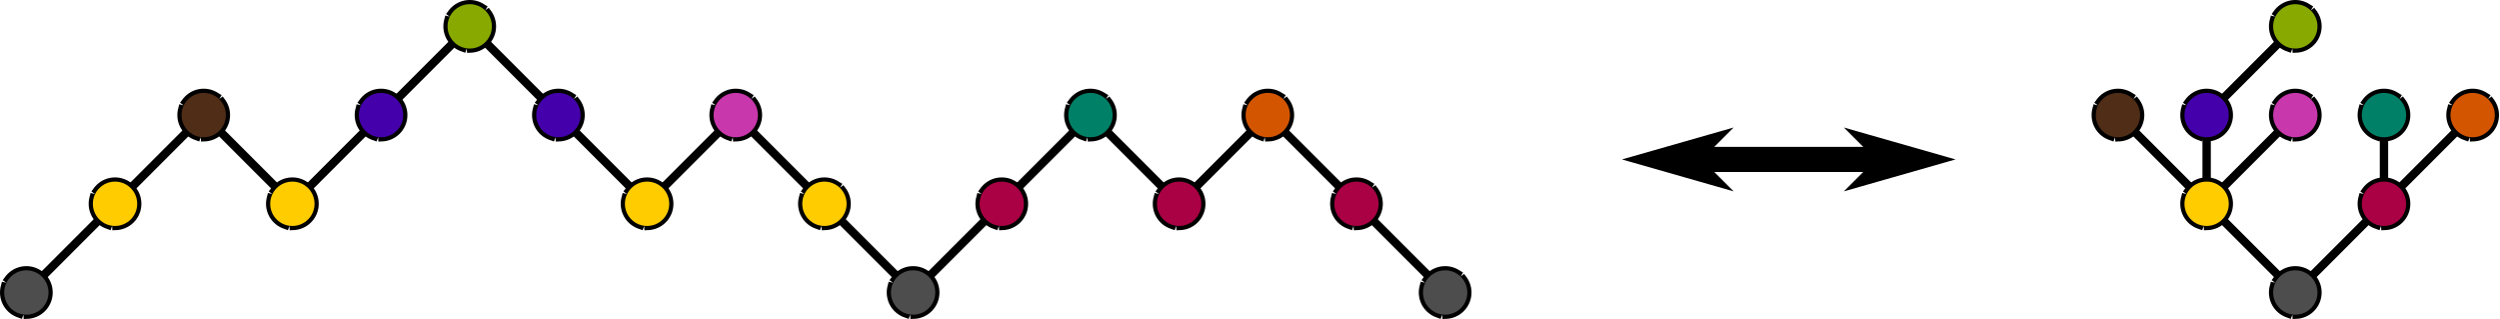
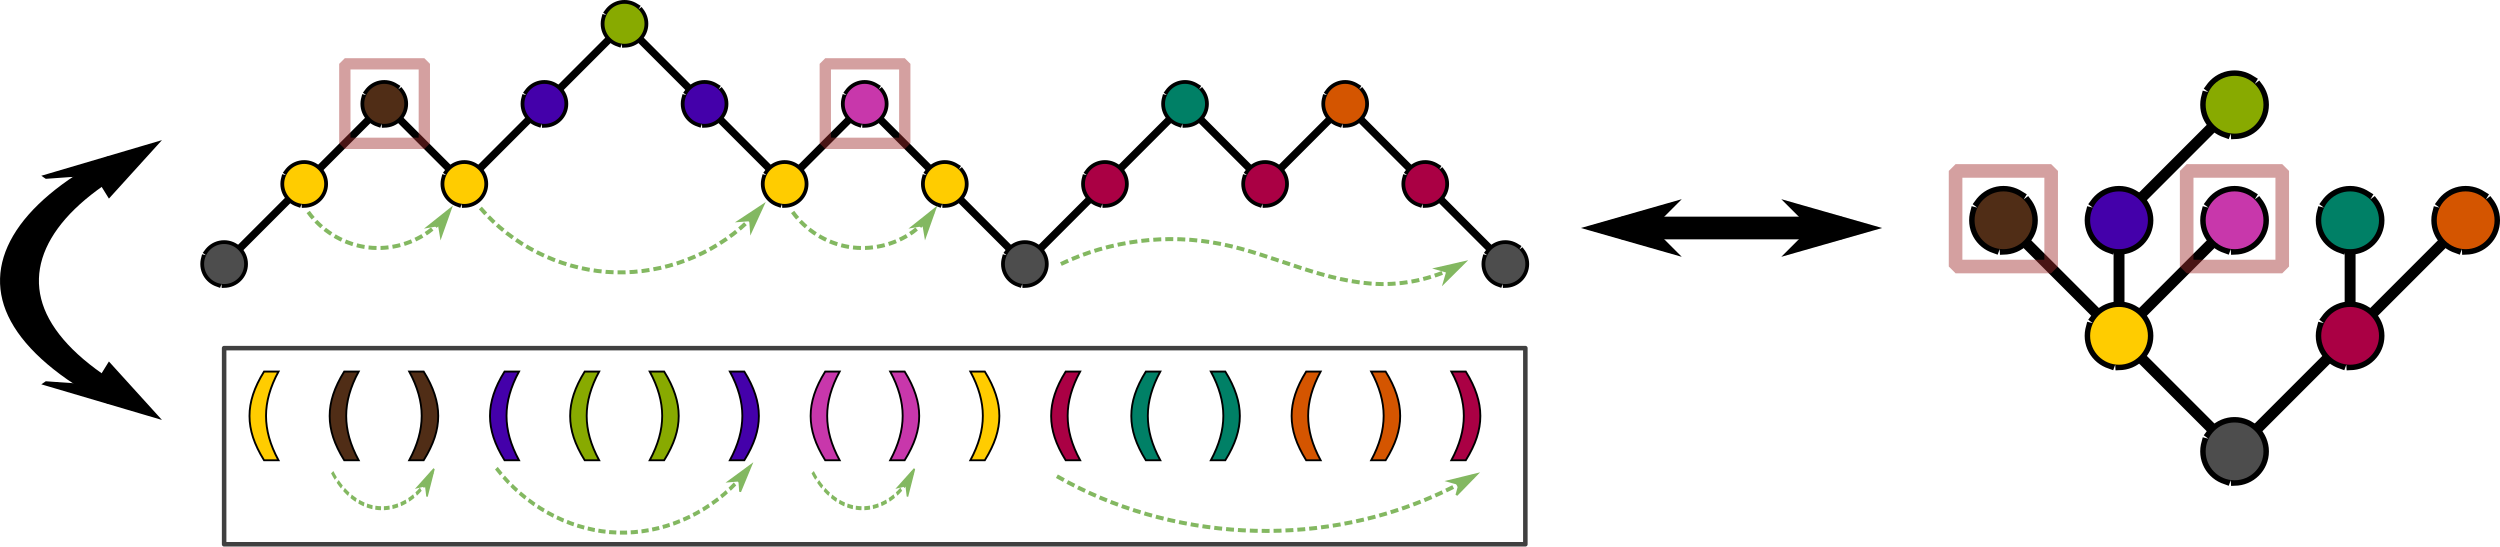
- <svg xmlns="http://www.w3.org/2000/svg" id="svg8" version="1.1" viewBox="0 0 298.257 38.042" height="38.042mm" width="298.258mm">
+ <svg xmlns="http://www.w3.org/2000/svg" id="svg8" version="1.1" viewBox="0 0 330.42 72.238" height="72.238mm" width="330.42mm">
  <defs id="defs2">
+     <marker style="overflow:visible" id="marker3238" refX="0" refY="0" orient="auto">
+       <path transform="matrix(0.2,0,0,0.2,1.2,0)" style="fill:#000000;fill-opacity:1;fill-rule:evenodd;stroke:#000000;stroke-width:1pt;stroke-opacity:1" d="M 0,0 5,-5 -12.5,0 5,5 Z" id="path3236" />
+     </marker>
+     <marker style="overflow:visible" id="marker2614" refX="0" refY="0" orient="auto">
+       <path transform="matrix(-0.4,0,0,-0.4,-4,0)" style="fill:#5aa02c;fill-opacity:1;fill-rule:evenodd;stroke:#5aa02c;stroke-width:1pt;stroke-opacity:1" d="M 0,0 5,-5 -12.5,0 5,5 Z" id="path2612" />
+     </marker>
+     <marker orient="auto" refY="0" refX="0" id="marker2348" style="overflow:visible">
+       <path id="path2346" d="M 0,0 5,-5 -12.5,0 5,5 Z" style="fill:#5aa02c;fill-opacity:1;fill-rule:evenodd;stroke:#5aa02c;stroke-width:1pt;stroke-opacity:1" transform="matrix(-0.4,0,0,-0.4,-4,0)" />
+     </marker>
+     <marker orient="auto" refY="0" refX="0" id="marker2172" style="overflow:visible">
+       <path id="path2170" d="M 0,0 5,-5 -12.5,0 5,5 Z" style="fill:#5aa02c;fill-opacity:1;fill-rule:evenodd;stroke:#5aa02c;stroke-width:1pt;stroke-opacity:1" transform="matrix(-0.4,0,0,-0.4,-4,0)" />
+     </marker>
+     <marker style="overflow:visible" id="marker1694" refX="0" refY="0" orient="auto">
+       <path transform="matrix(-0.4,0,0,-0.4,-4,0)" style="fill:#5aa02c;fill-opacity:1;fill-rule:evenodd;stroke:#5aa02c;stroke-width:1pt;stroke-opacity:1" d="M 0,0 5,-5 -12.5,0 5,5 Z" id="path1692" />
+     </marker>
+     <marker orient="auto" refY="0" refX="0" id="marker1460" style="overflow:visible">
+       <path id="path1458" d="M 0,0 5,-5 -12.5,0 5,5 Z" style="fill:#5aa02c;fill-opacity:1;fill-rule:evenodd;stroke:#5aa02c;stroke-width:1pt;stroke-opacity:1" transform="matrix(-0.4,0,0,-0.4,-4,0)" />
+     </marker>
+     <marker style="overflow:visible" id="marker1318" refX="0" refY="0" orient="auto">
+       <path transform="matrix(-0.4,0,0,-0.4,-4,0)" style="fill:#5aa02c;fill-opacity:1;fill-rule:evenodd;stroke:#5aa02c;stroke-width:1pt;stroke-opacity:1" d="M 0,0 5,-5 -12.5,0 5,5 Z" id="path1316" />
+     </marker>
+     <marker orient="auto" refY="0" refX="0" id="marker1182" style="overflow:visible">
+       <path id="path1180" d="M 0,0 5,-5 -12.5,0 5,5 Z" style="fill:#5aa02c;fill-opacity:1;fill-rule:evenodd;stroke:#5aa02c;stroke-width:1pt;stroke-opacity:1" transform="matrix(-0.4,0,0,-0.4,-4,0)" />
+     </marker>
+     <marker style="overflow:visible" id="marker9983" refX="0" refY="0" orient="auto">
+       <path transform="matrix(-0.4,0,0,-0.4,-4,0)" style="fill:#5aa02c;fill-opacity:1;fill-rule:evenodd;stroke:#5aa02c;stroke-width:1pt;stroke-opacity:1" d="M 0,0 5,-5 -12.5,0 5,5 Z" id="path9981" />
+     </marker>
+     <marker style="overflow:visible" id="marker9675" refX="0" refY="0" orient="auto">
+       <path transform="matrix(-0.4,0,0,-0.4,-4,0)" style="fill:#5aa02c;fill-opacity:1;fill-rule:evenodd;stroke:#5aa02c;stroke-width:1pt;stroke-opacity:1" d="M 0,0 5,-5 -12.5,0 5,5 Z" id="path9673" />
+     </marker>
+     <marker style="overflow:visible" id="marker6553" refX="0" refY="0" orient="auto">
+       <path transform="matrix(0.4,0,0,0.4,4,0)" style="fill:#000000;fill-opacity:1;fill-rule:evenodd;stroke:#000000;stroke-width:1pt;stroke-opacity:1" d="M 0,0 5,-5 -12.5,0 5,5 Z" id="path6551" />
+     </marker>
+     <marker style="overflow:visible" id="marker6429" refX="0" refY="0" orient="auto">
+       <path transform="matrix(-0.2,0,0,-0.2,-1.2,0)" style="fill:#5aa02c;fill-opacity:1;fill-rule:evenodd;stroke:#5aa02c;stroke-width:1pt;stroke-opacity:1" d="M 0,0 5,-5 -12.5,0 5,5 Z" id="path6427" />
+     </marker>
+     <marker orient="auto" refY="0" refX="0" id="marker5277" style="overflow:visible">
+       <path id="path4774" d="M 0,0 5,-5 -12.5,0 5,5 Z" style="fill:#000000;fill-opacity:1;fill-rule:evenodd;stroke:#000000;stroke-width:1pt;stroke-opacity:1" transform="matrix(-0.2,0,0,-0.2,-1.2,0)" />
+     </marker>
+     <marker orient="auto" refY="0" refX="0" id="marker5190" style="overflow:visible">
+       <path id="path4762" d="M 0,0 5,-5 -12.5,0 5,5 Z" style="fill:#000000;fill-opacity:1;fill-rule:evenodd;stroke:#000000;stroke-width:1pt;stroke-opacity:1" transform="matrix(-0.8,0,0,-0.8,-10,0)" />
+     </marker>
+     <marker style="overflow:visible" id="marker5109" refX="0" refY="0" orient="auto">
+       <path transform="matrix(-0.2,0,0,-0.2,-1.2,0)" style="fill:#000000;fill-opacity:1;fill-rule:evenodd;stroke:#000000;stroke-width:1pt;stroke-opacity:1" d="M 0,0 5,-5 -12.5,0 5,5 Z" id="path5107" />
+     </marker>
+     <marker orient="auto" refY="0" refX="0" id="Arrow1Mend" style="overflow:visible">
+       <path id="path4768" d="M 0,0 5,-5 -12.5,0 5,5 Z" style="fill:#5aa02c;fill-opacity:1;fill-rule:evenodd;stroke:#5aa02c;stroke-width:1pt;stroke-opacity:1" transform="matrix(-0.4,0,0,-0.4,-4,0)" />
+     </marker>
+     <marker style="overflow:visible" id="marker4691" refX="0" refY="0" orient="auto">
+       <path transform="matrix(-0.2,0,0,-0.2,-1.2,0)" style="fill:#000000;fill-opacity:1;fill-rule:evenodd;stroke:#000000;stroke-width:1pt;stroke-opacity:1" d="M 0,0 5,-5 -12.5,0 5,5 Z" id="path4689" />
+     </marker>
    <marker orient="auto" refY="0" refX="0" id="marker5694" style="overflow:visible">
      <path id="path5692" d="M 0,0 5,-5 -12.5,0 5,5 Z" style="fill:#000000;fill-opacity:1;fill-rule:evenodd;stroke:#000000;stroke-width:1pt;stroke-opacity:1" transform="matrix(0.2,0,0,0.2,1.2,0)" />
    </marker>
    <marker orient="auto" refY="0" refX="0" id="Arrow1Send" style="overflow:visible">
      <path id="path5283" d="M 0,0 5,-5 -12.5,0 5,5 Z" style="fill:#000000;fill-opacity:1;fill-rule:evenodd;stroke:#000000;stroke-width:1pt;stroke-opacity:1" transform="matrix(-0.2,0,0,-0.2,-1.2,0)" />
    </marker>
    <marker orient="auto" refY="0" refX="0" id="Arrow1Sstart" style="overflow:visible">
      <path id="path5280" d="M 0,0 5,-5 -12.5,0 5,5 Z" style="fill:#000000;fill-opacity:1;fill-rule:evenodd;stroke:#000000;stroke-width:1pt;stroke-opacity:1" transform="matrix(0.2,0,0,0.2,1.2,0)" />
-     </marker>
-     <marker orient="auto" refY="0" refX="0" id="Arrow1Mstart" style="overflow:visible">
-       <path id="path5274" d="M 0,0 5,-5 -12.5,0 5,5 Z" style="fill:#000000;fill-opacity:1;fill-rule:evenodd;stroke:#000000;stroke-width:1pt;stroke-opacity:1" transform="matrix(0.4,0,0,0.4,4,0)" />
    </marker>
    <marker style="overflow:visible" id="marker8201" refX="0" refY="0" orient="auto">
      <path transform="matrix(-0.4,0,0,-0.4,-4,0)" style="fill:#a02c2c;fill-opacity:1;fill-rule:evenodd;stroke:#a02c2c;stroke-width:1pt;stroke-opacity:1" d="M 0,0 5,-5 -12.5,0 5,5 Z" id="path8199" />
    </marker>
    <marker style="overflow:visible" id="marker8137" refX="0" refY="0" orient="auto">
      <path transform="matrix(0.4,0,0,0.4,4,0)" style="fill:#a02c2c;fill-opacity:1;fill-rule:evenodd;stroke:#a02c2c;stroke-width:1pt;stroke-opacity:1" d="M 0,0 5,-5 -12.5,0 5,5 Z" id="path8135" />
    </marker>
    <marker orient="auto" refY="0" refX="0" id="Arrow1Lend" style="overflow:visible">
      <path id="path2719" d="M 0,0 5,-5 -12.5,0 5,5 Z" style="fill:#000000;fill-opacity:1;fill-rule:evenodd;stroke:#000000;stroke-width:1pt;stroke-opacity:1" transform="matrix(-0.8,0,0,-0.8,-10,0)" />
    </marker>
    <marker orient="auto" refY="0" refX="0" id="Arrow1Lstart" style="overflow:visible">
      <path id="path2716" d="M 0,0 5,-5 -12.5,0 5,5 Z" style="fill:#000000;fill-opacity:1;fill-rule:evenodd;stroke:#000000;stroke-width:1pt;stroke-opacity:1" transform="matrix(0.8,0,0,0.8,10,0)" />
    </marker>
+     <marker orient="auto" refY="0" refX="0" id="Arrow1Mend-3" style="overflow:visible">
+       <path id="path4768-8" d="M 0,0 5,-5 -12.5,0 5,5 Z" style="fill:#5aa02c;fill-opacity:1;fill-rule:evenodd;stroke:#5aa02c;stroke-width:1pt;stroke-opacity:1" transform="matrix(-0.4,0,0,-0.4,-4,0)" />
+     </marker>
+     <marker style="overflow:visible" id="marker6553-6" refX="0" refY="0" orient="auto">
+       <path transform="matrix(0.4,0,0,0.4,4,0)" style="fill:#5aa02c;fill-opacity:1;fill-rule:evenodd;stroke:#5aa02c;stroke-width:1pt;stroke-opacity:1" d="M 0,0 5,-5 -12.5,0 5,5 Z" id="path6551-6" />
+     </marker>
+     <marker orient="auto" refY="0" refX="0" id="Arrow1Mend-3-4" style="overflow:visible">
+       <path id="path4768-8-0" d="M 0,0 5,-5 -12.5,0 5,5 Z" style="fill:#5aa02c;fill-opacity:1;fill-rule:evenodd;stroke:#5aa02c;stroke-width:1pt;stroke-opacity:1" transform="matrix(-0.4,0,0,-0.4,-4,0)" />
+     </marker>
  </defs>
-   <g id="layer1" transform="translate(41.43501,-219.663)">
+   <g id="layer1" transform="translate(67.91193,-213.8422)">
    <flowRoot xml:space="preserve" id="flowRoot1030" style="font-style:normal;font-variant:normal;font-weight:bold;font-stretch:normal;font-size:21.333px;line-height:1.25;font-family:sans-serif;-inkscape-font-specification:'sans-serif Bold';letter-spacing:0px;word-spacing:0px;fill:#000000;fill-opacity:1;stroke:none" transform="matrix(0.2645833,0,0,0.2645833,-17.22801,197.9096)">
      <flowRegion id="flowRegion1032">
        <rect id="rect1034" width="372.746" height="158.594" x="-60.104" y="-121.413" />
      </flowRegion>
      <flowPara id="flowPara1036" />
    </flowRoot>
-     <path style="fill:none;stroke:#000000;stroke-width:1;stroke-linecap:butt;stroke-linejoin:miter;stroke-miterlimit:4;stroke-dasharray:none;stroke-opacity:1" d="m -38.289,254.559 10.583,-10.583 10.583,-10.583 10.583,10.583 10.583,-10.583 10.583,-10.583 10.583,10.583 10.583,10.583 10.583,-10.583 10.583,10.583 10.583,10.583 10.583,-10.583 10.583,-10.583 10.583,10.583 10.583,-10.583 10.583,10.583 10.583,10.583" id="path4960" />
-     <circle style="opacity:1;fill:#4d4d4d;fill-opacity:1;stroke:#000000;stroke-width:1;stroke-linecap:square;stroke-linejoin:bevel;stroke-miterlimit:4;stroke-dasharray:4, 1;stroke-dashoffset:0;stroke-opacity:1;paint-order:markers stroke fill" id="path4920" cx="-38.289" cy="254.559" r="2.646" />
-     <circle style="opacity:1;fill:#ffcc00;fill-opacity:1;stroke:#000000;stroke-width:1;stroke-linecap:square;stroke-linejoin:bevel;stroke-miterlimit:4;stroke-dasharray:4, 1;stroke-dashoffset:0;stroke-opacity:1;paint-order:markers stroke fill" id="path4922" cx="-27.706" cy="243.975" r="2.646" />
-     <circle style="opacity:1;fill:#502d16;fill-opacity:1;stroke:#000000;stroke-width:1;stroke-linecap:square;stroke-linejoin:bevel;stroke-miterlimit:4;stroke-dasharray:4, 1;stroke-dashoffset:0;stroke-opacity:1;paint-order:markers stroke fill" id="path4926" cx="-17.123" cy="233.392" r="2.646" />
-     <circle style="opacity:1;fill:#ffcc00;fill-opacity:1;stroke:#000000;stroke-width:1;stroke-linecap:square;stroke-linejoin:bevel;stroke-miterlimit:4;stroke-dasharray:4, 1;stroke-dashoffset:0;stroke-opacity:1;paint-order:markers stroke fill" id="path4928" cx="-6.539" cy="243.975" r="2.646" />
-     <circle style="opacity:1;fill:#4400aa;fill-opacity:1;stroke:#000000;stroke-width:1;stroke-linecap:square;stroke-linejoin:bevel;stroke-miterlimit:4;stroke-dasharray:4, 1;stroke-dashoffset:0;stroke-opacity:1;paint-order:markers stroke fill" id="path4930" cx="4.044" cy="233.392" r="2.646" />
-     <circle style="opacity:1;fill:#88aa00;fill-opacity:1;stroke:#000000;stroke-width:1;stroke-linecap:square;stroke-linejoin:bevel;stroke-miterlimit:4;stroke-dasharray:4, 1;stroke-dashoffset:0;stroke-opacity:1;paint-order:markers stroke fill" id="path4932" cx="14.627" cy="222.809" r="2.646" />
-     <circle style="opacity:1;fill:#4400aa;fill-opacity:1;stroke:#000000;stroke-width:1;stroke-linecap:square;stroke-linejoin:bevel;stroke-miterlimit:4;stroke-dasharray:4, 1;stroke-dashoffset:0;stroke-opacity:1;paint-order:markers stroke fill" id="path4934" cx="25.211" cy="233.392" r="2.646" />
-     <circle style="opacity:1;fill:#ffcc00;fill-opacity:1;stroke:#000000;stroke-width:1;stroke-linecap:square;stroke-linejoin:bevel;stroke-miterlimit:4;stroke-dasharray:4, 1;stroke-dashoffset:0;stroke-opacity:1;paint-order:markers stroke fill" id="path4940" cx="35.794" cy="243.975" r="2.646" />
-     <circle style="opacity:1;fill:#c837ab;fill-opacity:1;stroke:#000000;stroke-width:1;stroke-linecap:square;stroke-linejoin:bevel;stroke-miterlimit:4;stroke-dasharray:4, 1;stroke-dashoffset:0;stroke-opacity:1;paint-order:markers stroke fill" id="path4942" cx="46.377" cy="233.392" r="2.646" />
-     <circle style="opacity:1;fill:#ffcc00;fill-opacity:1;stroke:#000000;stroke-width:1;stroke-linecap:square;stroke-linejoin:bevel;stroke-miterlimit:4;stroke-dasharray:4, 1;stroke-dashoffset:0;stroke-opacity:1;paint-order:markers stroke fill" id="path4944" cx="56.961" cy="243.975" r="2.646" />
-     <circle style="opacity:1;fill:#4d4d4d;fill-opacity:1;stroke:#000000;stroke-width:1;stroke-linecap:square;stroke-linejoin:bevel;stroke-miterlimit:4;stroke-dasharray:4, 1;stroke-dashoffset:0;stroke-opacity:1;paint-order:markers stroke fill" id="path4946" cx="67.544" cy="254.559" r="2.646" />
-     <circle style="opacity:1;fill:#aa0044;fill-opacity:1;stroke:#000000;stroke-width:1;stroke-linecap:square;stroke-linejoin:bevel;stroke-miterlimit:4;stroke-dasharray:4, 1;stroke-dashoffset:0;stroke-opacity:1;paint-order:markers stroke fill" id="path4948" cx="78.127" cy="243.975" r="2.646" />
-     <circle style="opacity:1;fill:#008066;fill-opacity:1;stroke:#000000;stroke-width:1;stroke-linecap:square;stroke-linejoin:bevel;stroke-miterlimit:4;stroke-dasharray:4, 1;stroke-dashoffset:0;stroke-opacity:1;paint-order:markers stroke fill" id="path4950" cx="88.711" cy="233.392" r="2.646" />
-     <circle style="opacity:1;fill:#aa0044;fill-opacity:1;stroke:#000000;stroke-width:1;stroke-linecap:square;stroke-linejoin:bevel;stroke-miterlimit:4;stroke-dasharray:4, 1;stroke-dashoffset:0;stroke-opacity:1;paint-order:markers stroke fill" id="path4952" cx="99.294" cy="243.975" r="2.646" />
-     <circle style="opacity:1;fill:#d45500;fill-opacity:1;stroke:#000000;stroke-width:1;stroke-linecap:square;stroke-linejoin:bevel;stroke-miterlimit:4;stroke-dasharray:4, 1;stroke-dashoffset:0;stroke-opacity:1;paint-order:markers stroke fill" id="path4954" cx="109.877" cy="233.392" r="2.646" />
-     <circle style="opacity:1;fill:#aa0044;fill-opacity:1;stroke:#000000;stroke-width:1;stroke-linecap:square;stroke-linejoin:bevel;stroke-miterlimit:4;stroke-dasharray:4, 1;stroke-dashoffset:0;stroke-opacity:1;paint-order:markers stroke fill" id="path4956" cx="120.461" cy="243.975" r="2.646" />
-     <circle style="opacity:1;fill:#4d4d4d;fill-opacity:1;stroke:#000000;stroke-width:1;stroke-linecap:square;stroke-linejoin:bevel;stroke-miterlimit:4;stroke-dasharray:4, 1;stroke-dashoffset:0;stroke-opacity:1;paint-order:markers stroke fill" id="path4958" cx="131.044" cy="254.559" r="2.646" />
-     <g id="g5144" style="stroke-width:1;stroke-miterlimit:4;stroke-dasharray:none" transform="translate(-4.366783)">
+     <path style="fill:none;stroke:#000000;stroke-width:1;stroke-linecap:butt;stroke-linejoin:miter;stroke-miterlimit:4;stroke-dasharray:none;stroke-opacity:1" d="m -38.289,248.738 10.583,-10.583 10.583,-10.583 10.583,10.583 10.583,-10.583 10.583,-10.583 10.583,10.583 10.583,10.583 10.583,-10.583 10.583,10.583 10.583,10.583 10.583,-10.583 10.583,-10.583 10.583,10.583 10.583,-10.583 10.583,10.583 10.583,10.583" id="path4960" />
+     <circle style="opacity:1;fill:#4d4d4d;fill-opacity:1;stroke:#000000;stroke-width:1;stroke-linecap:square;stroke-linejoin:bevel;stroke-miterlimit:4;stroke-dasharray:4, 1;stroke-dashoffset:0;stroke-opacity:1;paint-order:markers stroke fill" id="path4920" cx="-38.289" cy="248.738" r="2.646" />
+     <circle style="opacity:1;fill:#ffcc00;fill-opacity:1;stroke:#000000;stroke-width:1;stroke-linecap:square;stroke-linejoin:bevel;stroke-miterlimit:4;stroke-dasharray:4, 1;stroke-dashoffset:0;stroke-opacity:1;paint-order:markers stroke fill" id="path4922" cx="-27.706" cy="238.155" r="2.646" />
+     <circle style="opacity:1;fill:#502d16;fill-opacity:1;stroke:#000000;stroke-width:1;stroke-linecap:square;stroke-linejoin:bevel;stroke-miterlimit:4;stroke-dasharray:4, 1;stroke-dashoffset:0;stroke-opacity:1;paint-order:markers stroke fill" id="path4926" cx="-17.123" cy="227.571" r="2.646" />
+     <circle style="opacity:1;fill:#ffcc00;fill-opacity:1;stroke:#000000;stroke-width:1;stroke-linecap:square;stroke-linejoin:bevel;stroke-miterlimit:4;stroke-dasharray:4, 1;stroke-dashoffset:0;stroke-opacity:1;paint-order:markers stroke fill" id="path4928" cx="-6.539" cy="238.155" r="2.646" />
+     <circle style="opacity:1;fill:#4400aa;fill-opacity:1;stroke:#000000;stroke-width:1;stroke-linecap:square;stroke-linejoin:bevel;stroke-miterlimit:4;stroke-dasharray:4, 1;stroke-dashoffset:0;stroke-opacity:1;paint-order:markers stroke fill" id="path4930" cx="4.044" cy="227.571" r="2.646" />
+     <circle style="opacity:1;fill:#88aa00;fill-opacity:1;stroke:#000000;stroke-width:1;stroke-linecap:square;stroke-linejoin:bevel;stroke-miterlimit:4;stroke-dasharray:4, 1;stroke-dashoffset:0;stroke-opacity:1;paint-order:markers stroke fill" id="path4932" cx="14.627" cy="216.988" r="2.646" />
+     <circle style="opacity:1;fill:#4400aa;fill-opacity:1;stroke:#000000;stroke-width:1;stroke-linecap:square;stroke-linejoin:bevel;stroke-miterlimit:4;stroke-dasharray:4, 1;stroke-dashoffset:0;stroke-opacity:1;paint-order:markers stroke fill" id="path4934" cx="25.211" cy="227.571" r="2.646" />
+     <circle style="opacity:1;fill:#ffcc00;fill-opacity:1;stroke:#000000;stroke-width:1;stroke-linecap:square;stroke-linejoin:bevel;stroke-miterlimit:4;stroke-dasharray:4, 1;stroke-dashoffset:0;stroke-opacity:1;paint-order:markers stroke fill" id="path4940" cx="35.794" cy="238.155" r="2.646" />
+     <circle style="opacity:1;fill:#c837ab;fill-opacity:1;stroke:#000000;stroke-width:1;stroke-linecap:square;stroke-linejoin:bevel;stroke-miterlimit:4;stroke-dasharray:4, 1;stroke-dashoffset:0;stroke-opacity:1;paint-order:markers stroke fill" id="path4942" cx="46.377" cy="227.571" r="2.646" />
+     <circle style="opacity:1;fill:#ffcc00;fill-opacity:1;stroke:#000000;stroke-width:1;stroke-linecap:square;stroke-linejoin:bevel;stroke-miterlimit:4;stroke-dasharray:4, 1;stroke-dashoffset:0;stroke-opacity:1;paint-order:markers stroke fill" id="path4944" cx="56.961" cy="238.155" r="2.646" />
+     <circle style="opacity:1;fill:#4d4d4d;fill-opacity:1;stroke:#000000;stroke-width:1;stroke-linecap:square;stroke-linejoin:bevel;stroke-miterlimit:4;stroke-dasharray:4, 1;stroke-dashoffset:0;stroke-opacity:1;paint-order:markers stroke fill" id="path4946" cx="67.544" cy="248.738" r="2.646" />
+     <circle style="opacity:1;fill:#aa0044;fill-opacity:1;stroke:#000000;stroke-width:1;stroke-linecap:square;stroke-linejoin:bevel;stroke-miterlimit:4;stroke-dasharray:4, 1;stroke-dashoffset:0;stroke-opacity:1;paint-order:markers stroke fill" id="path4948" cx="78.127" cy="238.155" r="2.646" />
+     <circle style="opacity:1;fill:#008066;fill-opacity:1;stroke:#000000;stroke-width:1;stroke-linecap:square;stroke-linejoin:bevel;stroke-miterlimit:4;stroke-dasharray:4, 1;stroke-dashoffset:0;stroke-opacity:1;paint-order:markers stroke fill" id="path4950" cx="88.711" cy="227.571" r="2.646" />
+     <circle style="opacity:1;fill:#aa0044;fill-opacity:1;stroke:#000000;stroke-width:1;stroke-linecap:square;stroke-linejoin:bevel;stroke-miterlimit:4;stroke-dasharray:4, 1;stroke-dashoffset:0;stroke-opacity:1;paint-order:markers stroke fill" id="path4952" cx="99.294" cy="238.155" r="2.646" />
+     <circle style="opacity:1;fill:#d45500;fill-opacity:1;stroke:#000000;stroke-width:1;stroke-linecap:square;stroke-linejoin:bevel;stroke-miterlimit:4;stroke-dasharray:4, 1;stroke-dashoffset:0;stroke-opacity:1;paint-order:markers stroke fill" id="path4954" cx="109.877" cy="227.571" r="2.646" />
+     <circle style="opacity:1;fill:#aa0044;fill-opacity:1;stroke:#000000;stroke-width:1;stroke-linecap:square;stroke-linejoin:bevel;stroke-miterlimit:4;stroke-dasharray:4, 1;stroke-dashoffset:0;stroke-opacity:1;paint-order:markers stroke fill" id="path4956" cx="120.461" cy="238.155" r="2.646" />
+     <circle style="opacity:1;fill:#4d4d4d;fill-opacity:1;stroke:#000000;stroke-width:1;stroke-linecap:square;stroke-linejoin:bevel;stroke-miterlimit:4;stroke-dasharray:4, 1;stroke-dashoffset:0;stroke-opacity:1;paint-order:markers stroke fill" id="path4958" cx="131.044" cy="248.738" r="2.646" />
+     <g id="g5144" style="stroke-width:1;stroke-miterlimit:4;stroke-dasharray:none" transform="matrix(1.442995,0,0,1.442995,-114.3866,-93.82716)">
      <path id="path5100" d="m 236.878,222.809 -10.583,10.583 v 10.583 0 l 10.583,10.583 10.583,-10.583 v -10.583" style="fill:none;stroke:#000000;stroke-width:1;stroke-linecap:butt;stroke-linejoin:miter;stroke-miterlimit:4;stroke-dasharray:none;stroke-opacity:1" />
      <path id="path5102" d="m 247.461,243.976 10.583,-10.583" style="fill:none;stroke:#000000;stroke-width:1;stroke-linecap:butt;stroke-linejoin:miter;stroke-miterlimit:4;stroke-dasharray:none;stroke-opacity:1" />
      <path id="path5104" d="m 236.878,233.393 -10.583,10.583 -10.583,-10.583" style="fill:none;stroke:#000000;stroke-width:1;stroke-linecap:butt;stroke-linejoin:miter;stroke-miterlimit:4;stroke-dasharray:none;stroke-opacity:1" />
    </g>
-     <circle style="opacity:1;fill:#4d4d4d;fill-opacity:1;stroke:#000000;stroke-width:1;stroke-linecap:square;stroke-linejoin:bevel;stroke-miterlimit:4;stroke-dasharray:4, 1;stroke-dashoffset:0;stroke-opacity:1;paint-order:markers stroke fill" id="path5090" cx="232.51" cy="254.559" r="2.646" />
-     <circle style="opacity:1;fill:#aa0044;fill-opacity:1;stroke:#000000;stroke-width:1;stroke-linecap:square;stroke-linejoin:bevel;stroke-miterlimit:4;stroke-dasharray:4, 1;stroke-dashoffset:0;stroke-opacity:1;paint-order:markers stroke fill" id="path5092" cx="243.093" cy="243.975" r="2.646" />
-     <circle style="opacity:1;fill:#ffcc00;fill-opacity:1;stroke:#000000;stroke-width:1;stroke-linecap:square;stroke-linejoin:bevel;stroke-miterlimit:4;stroke-dasharray:4, 1;stroke-dashoffset:0;stroke-opacity:1;paint-order:markers stroke fill" id="path5094" cx="221.927" cy="243.975" r="2.646" />
-     <circle style="opacity:1;fill:#008066;fill-opacity:1;stroke:#000000;stroke-width:1;stroke-linecap:square;stroke-linejoin:bevel;stroke-miterlimit:4;stroke-dasharray:4, 1;stroke-dashoffset:0;stroke-opacity:1;paint-order:markers stroke fill" id="path5096" cx="243.093" cy="233.392" r="2.646" />
-     <circle style="opacity:1;fill:#d45500;fill-opacity:1;stroke:#000000;stroke-width:1;stroke-linecap:square;stroke-linejoin:bevel;stroke-miterlimit:4;stroke-dasharray:4, 1;stroke-dashoffset:0;stroke-opacity:1;paint-order:markers stroke fill" id="path5098" cx="253.677" cy="233.392" r="2.646" />
-     <circle style="opacity:1;fill:#4400aa;fill-opacity:1;stroke:#000000;stroke-width:1;stroke-linecap:square;stroke-linejoin:bevel;stroke-miterlimit:4;stroke-dasharray:4, 1;stroke-dashoffset:0;stroke-opacity:1;paint-order:markers stroke fill" id="path5133" cx="221.927" cy="233.393" r="2.646" />
-     <circle style="opacity:1;fill:#88aa00;fill-opacity:1;stroke:#000000;stroke-width:1;stroke-linecap:square;stroke-linejoin:bevel;stroke-miterlimit:4;stroke-dasharray:4, 1;stroke-dashoffset:0;stroke-opacity:1;paint-order:markers stroke fill" id="path5135" cx="232.51" cy="222.809" r="2.646" />
-     <circle style="opacity:1;fill:#c837ab;fill-opacity:1;stroke:#000000;stroke-width:1;stroke-linecap:square;stroke-linejoin:bevel;stroke-miterlimit:4;stroke-dasharray:4, 1;stroke-dashoffset:0;stroke-opacity:1;paint-order:markers stroke fill" id="path5137" cx="232.51" cy="233.393" r="2.646" />
-     <circle style="opacity:1;fill:#502d16;fill-opacity:1;stroke:#000000;stroke-width:1;stroke-linecap:square;stroke-linejoin:bevel;stroke-miterlimit:4;stroke-dasharray:4, 1;stroke-dashoffset:0;stroke-opacity:1;paint-order:markers stroke fill" id="path5139" cx="211.344" cy="233.393" r="2.646" />
-     <path style="fill:none;stroke:#000000;stroke-width:3;stroke-linecap:butt;stroke-linejoin:miter;stroke-miterlimit:4;stroke-dasharray:none;stroke-opacity:1;marker-start:url(#marker5694);marker-end:url(#Arrow1Send)" d="m 157.503,238.684 h 29.104" id="path5266" />
+     <circle style="opacity:1;fill:#4d4d4d;fill-opacity:1;stroke:#000000;stroke-width:1.443;stroke-linecap:square;stroke-linejoin:bevel;stroke-miterlimit:4;stroke-dasharray:5.772, 1.443;stroke-dashoffset:0;stroke-opacity:1;paint-order:markers stroke fill" id="path5090" cx="227.426" cy="273.5" r="3.818" />
+     <circle style="opacity:1;fill:#aa0044;fill-opacity:1;stroke:#000000;stroke-width:1.443;stroke-linecap:square;stroke-linejoin:bevel;stroke-miterlimit:4;stroke-dasharray:5.772, 1.443;stroke-dashoffset:0;stroke-opacity:1;paint-order:markers stroke fill" id="path5092" cx="242.697" cy="258.228" r="3.818" />
+     <circle style="opacity:1;fill:#ffcc00;fill-opacity:1;stroke:#000000;stroke-width:1.443;stroke-linecap:square;stroke-linejoin:bevel;stroke-miterlimit:4;stroke-dasharray:5.772, 1.443;stroke-dashoffset:0;stroke-opacity:1;paint-order:markers stroke fill" id="path5094" cx="212.154" cy="258.228" r="3.818" />
+     <circle style="opacity:1;fill:#008066;fill-opacity:1;stroke:#000000;stroke-width:1.443;stroke-linecap:square;stroke-linejoin:bevel;stroke-miterlimit:4;stroke-dasharray:5.772, 1.443;stroke-dashoffset:0;stroke-opacity:1;paint-order:markers stroke fill" id="path5096" cx="242.697" cy="242.957" r="3.818" />
+     <circle style="opacity:1;fill:#d45500;fill-opacity:1;stroke:#000000;stroke-width:1.443;stroke-linecap:square;stroke-linejoin:bevel;stroke-miterlimit:4;stroke-dasharray:5.772, 1.443;stroke-dashoffset:0;stroke-opacity:1;paint-order:markers stroke fill" id="path5098" cx="257.969" cy="242.957" r="3.818" />
+     <circle style="opacity:1;fill:#4400aa;fill-opacity:1;stroke:#000000;stroke-width:1.443;stroke-linecap:square;stroke-linejoin:bevel;stroke-miterlimit:4;stroke-dasharray:5.772, 1.443;stroke-dashoffset:0;stroke-opacity:1;paint-order:markers stroke fill" id="path5133" cx="212.155" cy="242.957" r="3.818" />
+     <circle style="opacity:1;fill:#88aa00;fill-opacity:1;stroke:#000000;stroke-width:1.443;stroke-linecap:square;stroke-linejoin:bevel;stroke-miterlimit:4;stroke-dasharray:5.772, 1.443;stroke-dashoffset:0;stroke-opacity:1;paint-order:markers stroke fill" id="path5135" cx="227.426" cy="227.685" r="3.818" />
+     <circle style="opacity:1;fill:#c837ab;fill-opacity:1;stroke:#000000;stroke-width:1.443;stroke-linecap:square;stroke-linejoin:bevel;stroke-miterlimit:4;stroke-dasharray:5.772, 1.443;stroke-dashoffset:0;stroke-opacity:1;paint-order:markers stroke fill" id="path5137" cx="227.426" cy="242.957" r="3.818" />
+     <circle style="opacity:1;fill:#502d16;fill-opacity:1;stroke:#000000;stroke-width:1.443;stroke-linecap:square;stroke-linejoin:bevel;stroke-miterlimit:4;stroke-dasharray:5.772, 1.443;stroke-dashoffset:0;stroke-opacity:1;paint-order:markers stroke fill" id="path5139" cx="196.883" cy="242.957" r="3.818" />
+     <path style="fill:none;stroke:#000000;stroke-width:3;stroke-linecap:butt;stroke-linejoin:miter;stroke-miterlimit:4;stroke-dasharray:none;stroke-opacity:1;marker-start:url(#marker5694);marker-end:url(#Arrow1Send)" d="m 146.39,243.976 h 29.104" id="path5266" />
+     <rect style="opacity:0.453;fill:none;fill-opacity:0.412;stroke:#a02c2c;stroke-width:1.495;stroke-linecap:square;stroke-linejoin:bevel;stroke-miterlimit:4;stroke-dasharray:none;stroke-dashoffset:0;stroke-opacity:1;paint-order:markers stroke fill" id="rect4664" width="10.505" height="10.505" x="41.165" y="222.28" />
+     <rect y="236.434" x="221.096" height="12.632" width="12.632" id="rect4675" style="opacity:0.453;fill:none;fill-opacity:0.412;stroke:#a02c2c;stroke-width:1.798;stroke-linecap:square;stroke-linejoin:bevel;stroke-miterlimit:4;stroke-dasharray:none;stroke-dashoffset:0;stroke-opacity:1;paint-order:markers stroke fill" />
+     <path style="opacity:0.75;fill:none;stroke:#5aa02c;stroke-width:0.529;stroke-linecap:butt;stroke-linejoin:miter;stroke-miterlimit:4;stroke-dasharray:1.058, 0.529;stroke-dashoffset:0;stroke-opacity:1;marker-end:url(#Arrow1Mend)" d="m -27.706,249.268 c 1.732,2.424 4.451,4.121 7.39,4.611 2.939,0.49 6.061,-0.233 8.485,-1.965 1.02,-0.728 1.918,-1.626 2.646,-2.646" id="path5387" transform="translate(0.5291661,-7.408334)" />
+     <path style="opacity:0.75;fill:none;stroke:#5aa02c;stroke-width:0.529;stroke-linecap:butt;stroke-linejoin:miter;stroke-miterlimit:4;stroke-dasharray:1.058, 0.529;stroke-dashoffset:0;stroke-opacity:1;marker-end:url(#marker2172)" d="m -3.893,246.622 c 4.156,4.849 10.283,7.957 16.65,8.447 6.367,0.49 12.897,-1.645 17.746,-5.801 0.948,-0.812 1.833,-1.698 2.646,-2.646" id="path9663" transform="translate(-0.5291667,-5.291667)" />
+     <path transform="translate(64.55837,-7.408334)" id="path9977" d="m -27.706,249.268 c 1.732,2.424 4.451,4.121 7.39,4.611 2.939,0.49 6.061,-0.233 8.485,-1.965 1.02,-0.728 1.918,-1.626 2.646,-2.646" style="opacity:0.75;fill:none;stroke:#5aa02c;stroke-width:0.529;stroke-linecap:butt;stroke-linejoin:miter;stroke-miterlimit:4;stroke-dasharray:1.058, 0.529;stroke-dashoffset:0;stroke-opacity:1;marker-end:url(#marker2348)" />
+     <rect y="222.28" x="-22.335" height="10.505" width="10.505" id="rect10861" style="opacity:0.453;fill:none;fill-opacity:0.412;stroke:#a02c2c;stroke-width:1.495;stroke-linecap:square;stroke-linejoin:bevel;stroke-miterlimit:4;stroke-dasharray:none;stroke-dashoffset:0;stroke-opacity:1;paint-order:markers stroke fill" />
+     <rect style="opacity:0.453;fill:none;fill-opacity:0.412;stroke:#a02c2c;stroke-width:1.798;stroke-linecap:square;stroke-linejoin:bevel;stroke-miterlimit:4;stroke-dasharray:none;stroke-dashoffset:0;stroke-opacity:1;paint-order:markers stroke fill" id="rect10863" width="12.632" height="12.632" x="190.553" y="236.434" />
+     <flowRoot xml:space="preserve" id="flowRoot1606" style="font-style:normal;font-variant:normal;font-weight:bold;font-stretch:normal;font-size:42.667px;line-height:1.25;font-family:sans-serif;-inkscape-font-specification:'sans-serif Bold';letter-spacing:0px;word-spacing:0px;fill:#000000;fill-opacity:1;stroke:none">
+       <flowRegion id="flowRegion1608">
+         <rect id="rect1610" width="540" height="50" x="-638.11" y="-48.109" />
+       </flowRegion>
+       <flowPara id="flowPara1612" />
+     </flowRoot>
+     <g aria-label="( ( ) ( ( ) ) ( ) ) ( ( ) ( ) )" style="font-style:normal;font-variant:normal;font-weight:bold;font-stretch:normal;font-size:11.289px;line-height:1.25;font-family:sans-serif;-inkscape-font-specification:'sans-serif Bold';letter-spacing:0px;word-spacing:0px;fill:#000000;fill-opacity:1;stroke:none;stroke-width:0.75;stroke-miterlimit:4;stroke-dasharray:none" id="text1616">
+       <path d="m -31.106,274.672 h -1.908 q -0.983,-1.587 -1.452,-3.013 -0.469,-1.433 -0.469,-2.84 0,-1.407 0.469,-2.846 0.475,-1.446 1.452,-3.02 h 1.908 q -0.822,1.523 -1.234,2.981 -0.411,1.452 -0.411,2.872 0,1.42 0.405,2.878 0.411,1.458 1.24,2.988 z" style="font-size:13.159px;fill:#ffcc00;fill-opacity:1;stroke:#000000;stroke-width:0.25;stroke-miterlimit:4;stroke-dasharray:none;stroke-opacity:1" id="path3098" />
+       <path d="m -20.511,274.672 h -1.908 q -0.983,-1.587 -1.452,-3.013 -0.469,-1.433 -0.469,-2.84 0,-1.407 0.469,-2.846 0.475,-1.446 1.452,-3.02 h 1.908 q -0.822,1.523 -1.234,2.981 -0.411,1.452 -0.411,2.872 0,1.42 0.405,2.878 0.411,1.458 1.24,2.988 z" style="font-size:13.159px;fill:#502d16;fill-opacity:1;stroke:#000000;stroke-width:0.25;stroke-miterlimit:4;stroke-dasharray:none;stroke-opacity:1" id="path3100" />
+       <path d="m -13.822,274.672 q 0.822,-1.529 1.234,-2.988 0.411,-1.458 0.411,-2.878 0,-1.42 -0.411,-2.872 -0.411,-1.458 -1.234,-2.981 h 1.908 q 0.977,1.574 1.446,3.02 0.475,1.439 0.475,2.846 0,1.407 -0.469,2.84 -0.469,1.426 -1.452,3.013 z" style="font-size:13.159px;fill:#502d16;fill-opacity:1;stroke:#000000;stroke-width:0.25;stroke-miterlimit:4;stroke-dasharray:none;stroke-opacity:1" id="path3102" />
+       <path d="M 0.679,274.672 H -1.229 q -0.983,-1.587 -1.452,-3.013 -0.469,-1.433 -0.469,-2.84 0,-1.407 0.469,-2.846 0.475,-1.446 1.452,-3.02 h 1.908 q -0.822,1.523 -1.234,2.981 -0.411,1.452 -0.411,2.872 0,1.42 0.405,2.878 0.411,1.458 1.24,2.988 z" style="font-size:13.159px;fill:#4400aa;fill-opacity:1;stroke:#000000;stroke-width:0.25;stroke-miterlimit:4;stroke-dasharray:none;stroke-opacity:1" id="path3104" />
+       <path d="M 11.274,274.672 H 9.366 q -0.983,-1.587 -1.452,-3.013 -0.469,-1.433 -0.469,-2.84 0,-1.407 0.469,-2.846 0.475,-1.446 1.452,-3.02 h 1.908 q -0.822,1.523 -1.234,2.981 -0.411,1.452 -0.411,2.872 0,1.42 0.405,2.878 0.411,1.458 1.24,2.988 z" style="font-size:13.159px;fill:#88aa00;fill-opacity:1;stroke:#000000;stroke-width:0.25;stroke-miterlimit:4;stroke-dasharray:none;stroke-opacity:1" id="path3106" />
+       <path d="m 17.963,274.672 q 0.822,-1.529 1.234,-2.988 0.411,-1.458 0.411,-2.878 0,-1.42 -0.411,-2.872 -0.411,-1.458 -1.234,-2.981 h 1.908 q 0.977,1.574 1.446,3.02 0.475,1.439 0.475,2.846 0,1.407 -0.469,2.84 -0.469,1.426 -1.452,3.013 z" style="font-size:13.159px;fill:#88aa00;fill-opacity:1;stroke:#000000;stroke-width:0.25;stroke-miterlimit:4;stroke-dasharray:none;stroke-opacity:1" id="path3108" />
+       <path d="m 28.558,274.672 q 0.822,-1.529 1.234,-2.988 0.411,-1.458 0.411,-2.878 0,-1.42 -0.411,-2.872 -0.411,-1.458 -1.234,-2.981 h 1.908 q 0.977,1.574 1.446,3.02 0.475,1.439 0.475,2.846 0,1.407 -0.469,2.84 -0.469,1.426 -1.452,3.013 z" style="font-size:13.159px;fill:#4400aa;fill-opacity:1;stroke:#000000;stroke-width:0.25;stroke-miterlimit:4;stroke-dasharray:none;stroke-opacity:1" id="path3110" />
+       <path d="M 43.059,274.672 H 41.151 q -0.983,-1.587 -1.452,-3.013 -0.469,-1.433 -0.469,-2.84 0,-1.407 0.469,-2.846 0.475,-1.446 1.452,-3.02 h 1.908 q -0.822,1.523 -1.234,2.981 -0.411,1.452 -0.411,2.872 0,1.42 0.405,2.878 0.411,1.458 1.24,2.988 z" style="font-size:13.159px;fill:#c837ab;fill-opacity:1;stroke:#000000;stroke-width:0.25;stroke-miterlimit:4;stroke-dasharray:none;stroke-opacity:1" id="path3112" />
+       <path d="m 49.748,274.672 q 0.822,-1.529 1.234,-2.988 0.411,-1.458 0.411,-2.878 0,-1.42 -0.411,-2.872 -0.411,-1.458 -1.234,-2.981 h 1.908 q 0.977,1.574 1.446,3.02 0.475,1.439 0.475,2.846 0,1.407 -0.469,2.84 -0.469,1.426 -1.452,3.013 z" style="font-size:13.159px;fill:#c837ab;fill-opacity:1;stroke:#000000;stroke-width:0.25;stroke-miterlimit:4;stroke-dasharray:none;stroke-opacity:1" id="path3115" />
+       <path d="m 60.343,274.672 q 0.822,-1.529 1.234,-2.988 0.411,-1.458 0.411,-2.878 0,-1.42 -0.411,-2.872 -0.411,-1.458 -1.234,-2.981 h 1.908 q 0.977,1.574 1.446,3.02 0.475,1.439 0.475,2.846 0,1.407 -0.469,2.84 -0.469,1.426 -1.452,3.013 z" style="font-size:13.159px;fill:#ffcc00;fill-opacity:1;stroke:#000000;stroke-width:0.25;stroke-miterlimit:4;stroke-dasharray:none;stroke-opacity:1" id="path3117" />
+       <path d="m 74.844,274.672 h -1.908 q -0.983,-1.587 -1.452,-3.013 -0.469,-1.433 -0.469,-2.84 0,-1.407 0.469,-2.846 0.475,-1.446 1.452,-3.02 h 1.908 q -0.822,1.523 -1.234,2.981 -0.411,1.452 -0.411,2.872 0,1.42 0.405,2.878 0.411,1.458 1.24,2.988 z" style="font-size:13.159px;fill:#aa0044;fill-opacity:1;stroke:#000000;stroke-width:0.25;stroke-miterlimit:4;stroke-dasharray:none;stroke-opacity:1" id="path3119" />
+       <path d="m 85.439,274.672 h -1.908 q -0.983,-1.587 -1.452,-3.013 -0.469,-1.433 -0.469,-2.84 0,-1.407 0.469,-2.846 0.475,-1.446 1.452,-3.02 h 1.908 q -0.822,1.523 -1.234,2.981 -0.411,1.452 -0.411,2.872 0,1.42 0.405,2.878 0.411,1.458 1.24,2.988 z" style="font-size:13.159px;fill:#008066;fill-opacity:1;stroke:#000000;stroke-width:0.25;stroke-miterlimit:4;stroke-dasharray:none;stroke-opacity:1" id="path3121" />
+       <path d="m 92.128,274.672 q 0.822,-1.529 1.234,-2.988 0.411,-1.458 0.411,-2.878 0,-1.42 -0.411,-2.872 -0.411,-1.458 -1.234,-2.981 h 1.908 q 0.977,1.574 1.446,3.02 0.475,1.439 0.475,2.846 0,1.407 -0.469,2.84 -0.469,1.426 -1.452,3.013 z" style="font-size:13.159px;fill:#008066;fill-opacity:1;stroke:#000000;stroke-width:0.25;stroke-miterlimit:4;stroke-dasharray:none;stroke-opacity:1" id="path3123" />
+       <path d="m 106.629,274.672 h -1.908 q -0.983,-1.587 -1.452,-3.013 -0.469,-1.433 -0.469,-2.84 0,-1.407 0.469,-2.846 0.475,-1.446 1.452,-3.02 h 1.908 q -0.822,1.523 -1.234,2.981 -0.411,1.452 -0.411,2.872 0,1.42 0.405,2.878 0.411,1.458 1.24,2.988 z" style="font-size:13.159px;fill:#d45500;fill-opacity:1;stroke:#000000;stroke-width:0.25;stroke-miterlimit:4;stroke-dasharray:none;stroke-opacity:1" id="path3125" />
+       <path d="m 113.318,274.672 q 0.822,-1.529 1.234,-2.988 0.411,-1.458 0.411,-2.878 0,-1.42 -0.411,-2.872 -0.411,-1.458 -1.234,-2.981 h 1.908 q 0.977,1.574 1.446,3.02 0.475,1.439 0.475,2.846 0,1.407 -0.469,2.84 -0.469,1.426 -1.452,3.013 z" style="font-size:13.159px;fill:#d45500;fill-opacity:1;stroke:#000000;stroke-width:0.25;stroke-miterlimit:4;stroke-dasharray:none;stroke-opacity:1" id="path3127" />
+       <path d="m 123.913,274.672 q 0.822,-1.529 1.234,-2.988 0.411,-1.458 0.411,-2.878 0,-1.42 -0.411,-2.872 -0.411,-1.458 -1.234,-2.981 h 1.908 q 0.977,1.574 1.446,3.02 0.475,1.439 0.475,2.846 0,1.407 -0.469,2.84 -0.469,1.426 -1.452,3.013 z" style="font-size:13.159px;fill:#aa0044;fill-opacity:1;stroke:#000000;stroke-width:0.25;stroke-miterlimit:4;stroke-dasharray:none;stroke-opacity:1" id="path3129" />
+     </g>
+     <path transform="matrix(0.7142857,0,0,1,-4.211742,26.98751)" id="path1680" d="m -27.706,249.268 c 1.732,2.424 4.451,4.121 7.39,4.611 2.939,0.49 6.061,-0.233 8.485,-1.965 1.02,-0.728 1.918,-1.626 2.646,-2.646" style="opacity:0.75;fill:none;stroke:#5aa02c;stroke-width:0.529;stroke-linecap:butt;stroke-linejoin:miter;stroke-miterlimit:4;stroke-dasharray:1.058, 0.529;stroke-dashoffset:0;stroke-opacity:1;marker-end:url(#marker1694)" />
+     <path transform="matrix(0.9003639,0,0,1,1.199598,29.10418)" id="path1684" d="m -3.893,246.622 c 4.156,4.849 10.283,7.957 16.65,8.447 6.367,0.49 12.897,-1.645 17.746,-5.801 0.948,-0.812 1.833,-1.698 2.646,-2.646" style="opacity:0.75;fill:none;stroke:#5aa02c;stroke-width:0.529;stroke-linecap:butt;stroke-linejoin:miter;stroke-miterlimit:4;stroke-dasharray:1.058, 0.529;stroke-dashoffset:0;stroke-opacity:1;marker-end:url(#marker9675)" />
+     <path style="opacity:0.75;fill:none;stroke:#5aa02c;stroke-width:0.529;stroke-linecap:butt;stroke-linejoin:miter;stroke-miterlimit:4;stroke-dasharray:1.058, 0.529;stroke-dashoffset:0;stroke-opacity:1;marker-end:url(#marker9983)" d="m -27.706,249.268 c 1.732,2.424 4.451,4.121 7.39,4.611 2.939,0.49 6.061,-0.233 8.485,-1.965 1.02,-0.728 1.918,-1.626 2.646,-2.646" id="path1688" transform="matrix(0.7142857,0,0,1,59.28825,26.98751)" />
+     <path style="opacity:0.75;fill:none;stroke:#5aa02c;stroke-width:0.529;stroke-linecap:butt;stroke-linejoin:miter;stroke-miterlimit:4;stroke-dasharray:1.058, 0.529;stroke-dashoffset:0;stroke-opacity:1;marker-end:url(#marker1460)" d="m 72.836,254.559 c 6.524,-3.128 14.073,-4.071 21.167,-2.646 3.577,0.719 7.008,2.013 10.478,3.142 3.47,1.129 7.041,2.104 10.689,2.15 3.677,0.046 7.361,-0.875 10.583,-2.646" id="path2330" transform="translate(-0.5291667,-5.820834)" />
+     <path style="opacity:0.75;fill:none;stroke:#5aa02c;stroke-width:0.529;stroke-linecap:butt;stroke-linejoin:miter;stroke-miterlimit:4;stroke-dasharray:1.058, 0.529;stroke-dashoffset:0;stroke-opacity:1;marker-end:url(#marker2614)" d="m 70.19,278.372 c 15.13,8.587 34.323,9.597 50.271,2.646 1.809,-0.788 3.576,-1.672 5.292,-2.646" id="path3114" transform="matrix(0.9904761,0,0,1,2.255981,-1.5875)" />
+     <path style="fill:none;stroke:#000000;stroke-width:2.188;stroke-linecap:butt;stroke-linejoin:miter;stroke-miterlimit:4;stroke-dasharray:none;stroke-opacity:1;marker-start:url(#marker3238);marker-end:url(#marker5277)" d="m -40.935,236.038 c -5.034,7.718 -6.97,17.398 -5.292,26.458 0.87,4.7 2.68,9.225 5.292,13.229" id="path3184" transform="matrix(2.349317,0,0,0.8000002,44.65074,46.14929)" />
+     <rect style="opacity:0.75;fill:none;fill-opacity:1;stroke:#000000;stroke-width:0.6;stroke-linecap:square;stroke-linejoin:round;stroke-miterlimit:4;stroke-dasharray:none;stroke-dashoffset:0;stroke-opacity:1;paint-order:markers stroke fill" id="rect4398" width="171.979" height="25.929" x="-38.289" y="259.851" />
  </g>
</svg>
